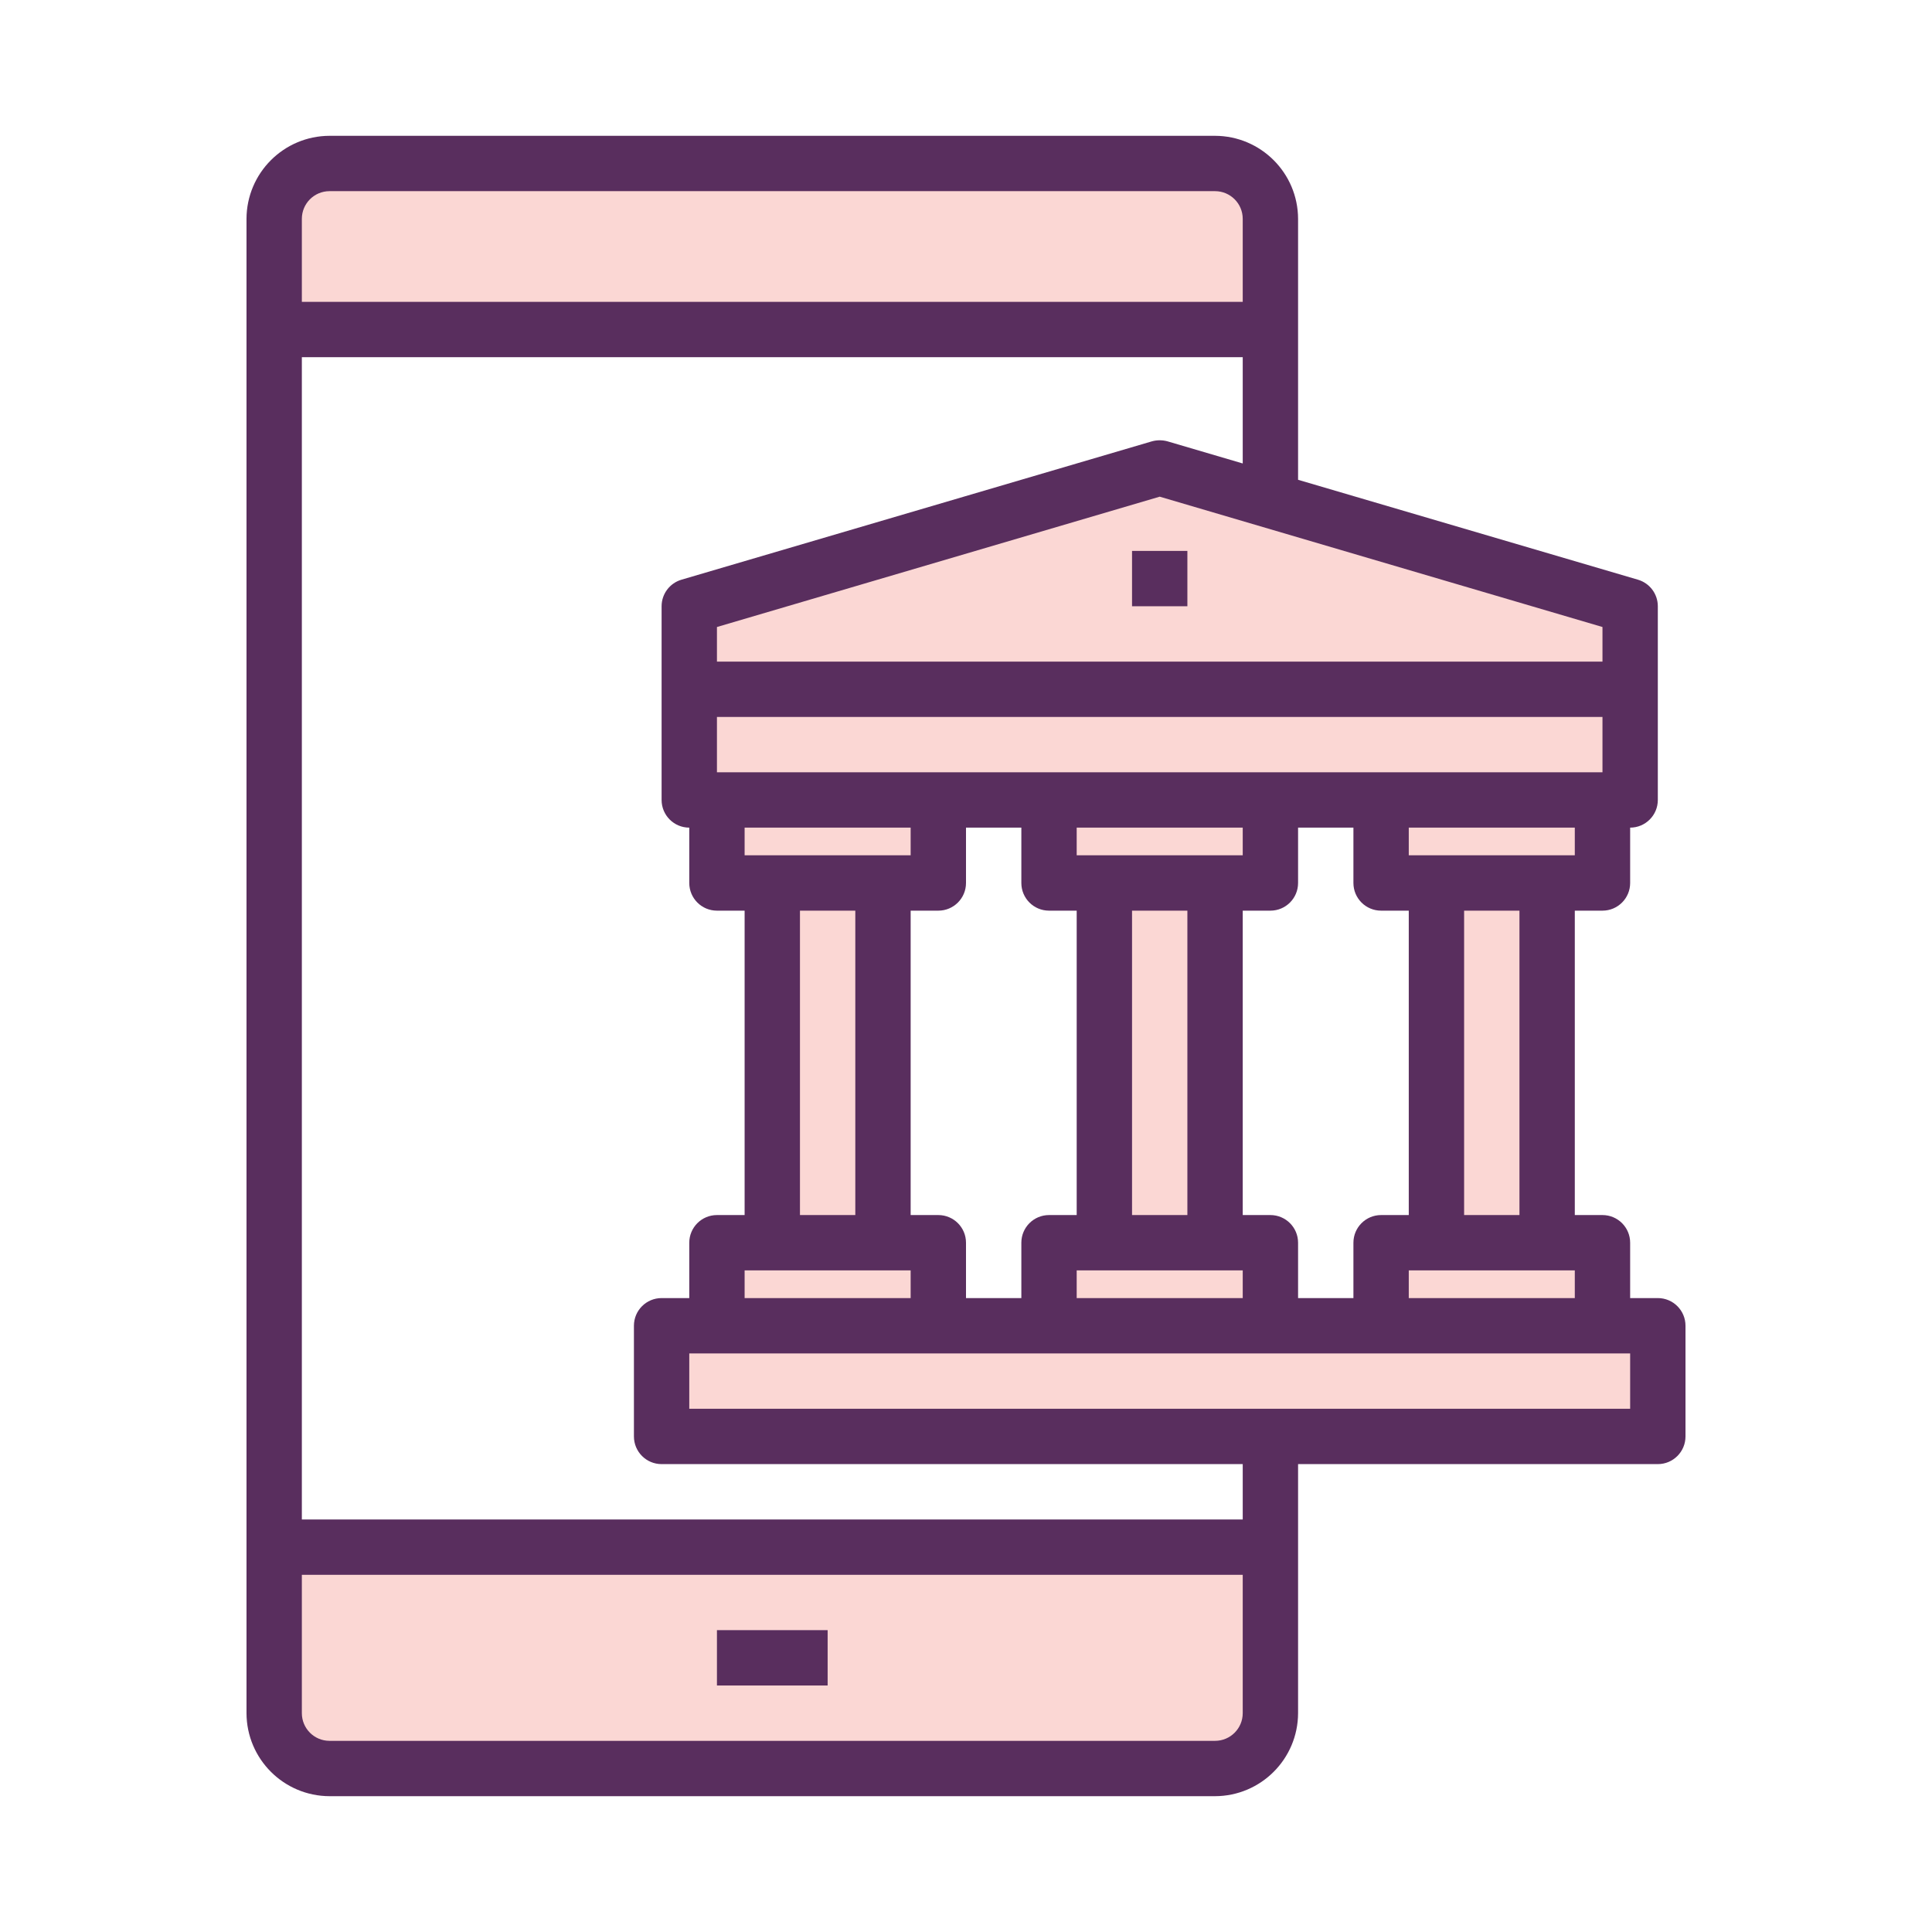
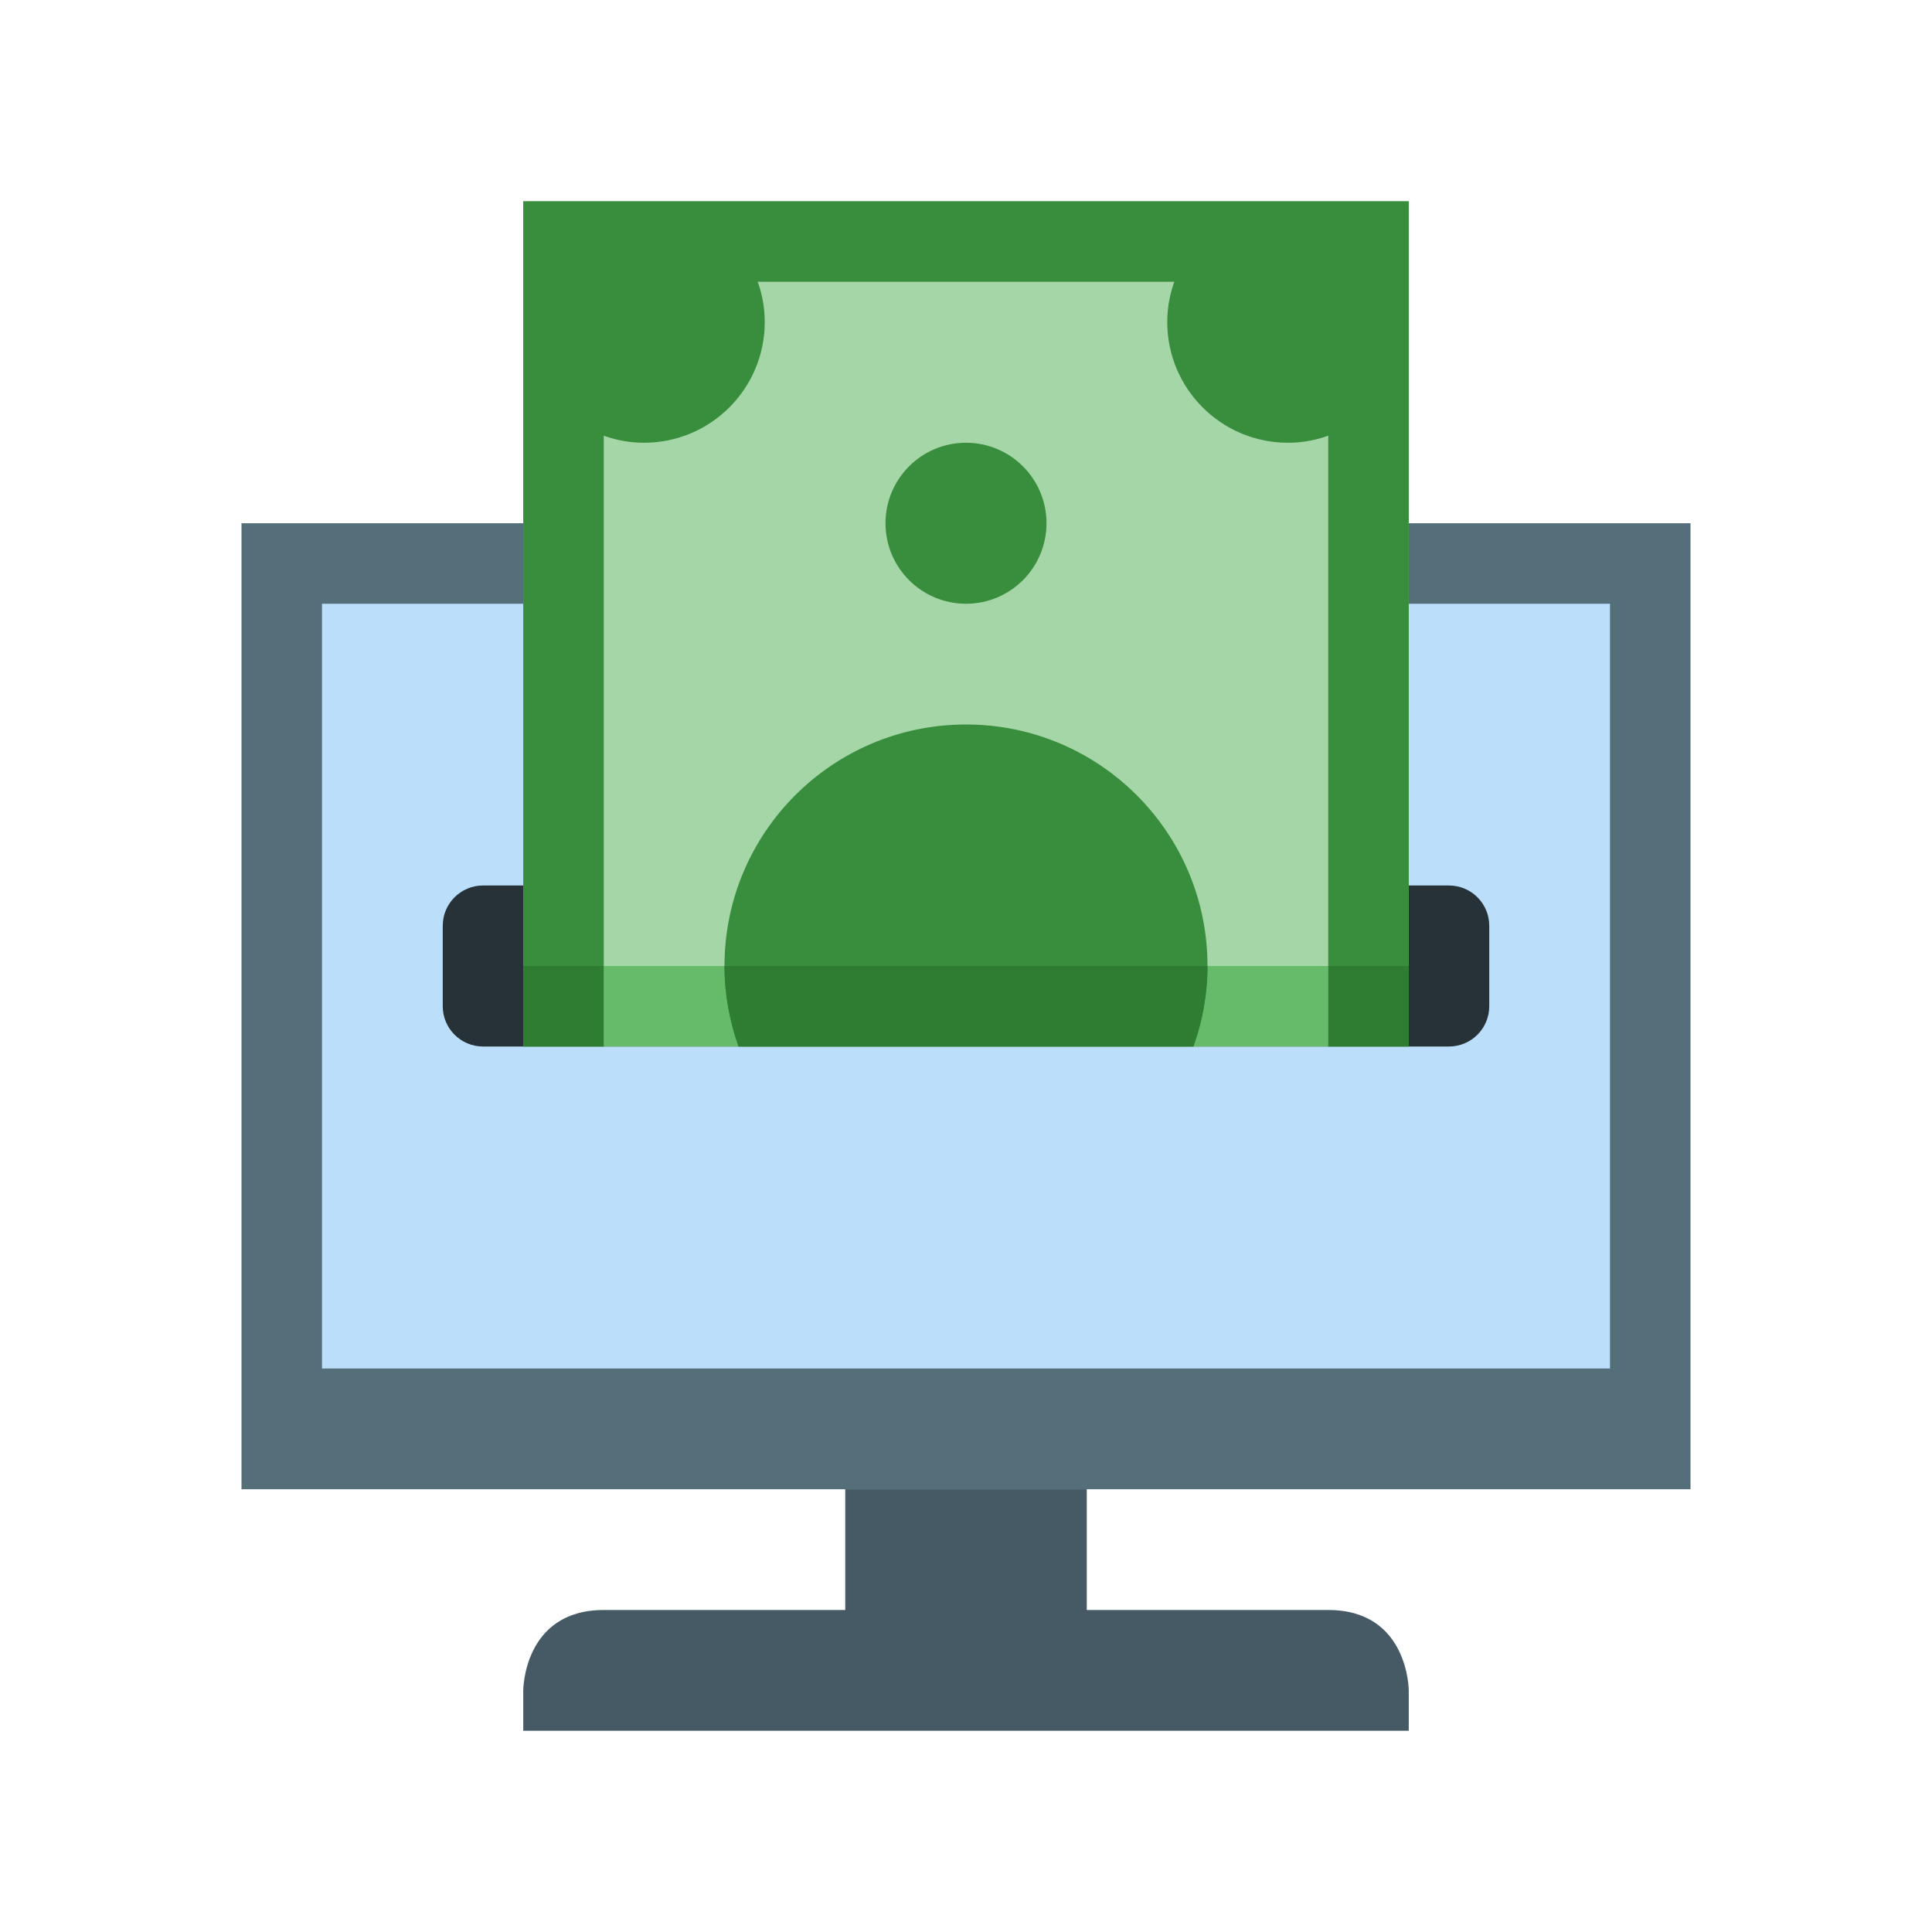
- <svg xmlns="http://www.w3.org/2000/svg" id="SvgjsSvg1001" width="288" height="288" version="1.1">
-   <defs id="SvgjsDefs1002" />
-   <g id="SvgjsG1008" transform="matrix(0.9167,0,0,0.9167,11.9952,11.9952)">
-     <svg viewBox="0 0 64 64" width="288" height="288">
-       <rect width="4" height="13" x="49" y="29" fill="#fbd7d4" class="color78b9eb svgShape" />
-       <polygon fill="#fbd7d4" points="55 42 55 45 47 45 47 42 49 42 53 42 55 42" class="color78b9eb svgShape" />
-       <polygon fill="#fbd7d4" points="47 26 55 26 55 29 53 29 49 29 47 29 47 26" class="color78b9eb svgShape" />
-       <rect width="4" height="13" x="25" y="29" fill="#fbd7d4" class="color78b9eb svgShape" />
-       <polygon fill="#fbd7d4" points="35 26 43 26 43 29 41 29 37 29 35 29 35 26" class="color78b9eb svgShape" />
-       <rect width="4" height="13" x="37" y="29" fill="#fbd7d4" class="color78b9eb svgShape" />
-       <polygon fill="#fbd7d4" points="43 42 43 45 35 45 35 42 37 42 41 42 43 42" class="color78b9eb svgShape" />
-       <polygon fill="#fbd7d4" points="43 49 21 49 21 45 23 45 31 45 35 45 43 45 47 45 55 45 57 45 57 49 43 49" class="color78b9eb svgShape" />
-       <polygon fill="#fbd7d4" points="56 22 22 22 22 19 39 14 43 15.18 56 19 56 22" class="color78b9eb svgShape" />
-       <polygon fill="#fbd7d4" points="23 26 31 26 31 29 29 29 25 29 23 29 23 26" class="color78b9eb svgShape" />
-       <polygon fill="#fbd7d4" points="56 22 56 26 55 26 47 26 43 26 35 26 31 26 23 26 22 26 22 22 56 22" class="color78b9eb svgShape" />
-       <path fill="#fbd7d4" d="M43,53v6a2.006,2.006,0,0,1-2,2H9a2.006,2.006,0,0,1-2-2V53Z" class="color78b9eb svgShape" />
-       <polygon fill="#fbd7d4" points="31 42 31 45 23 45 23 42 25 42 29 42 31 42" class="color78b9eb svgShape" />
-       <path fill="#fbd7d4" d="M43,5V9H7V5A2.006,2.006,0,0,1,9,3H41A2.006,2.006,0,0,1,43,5Z" class="color78b9eb svgShape" />
-       <path fill="#592e5e" d="M57,44H56V42a1,1,0,0,0-1-1H54V30h1a1,1,0,0,0,1-1V27a1,1,0,0,0,1-1V19a1,1,0,0,0-.72-.96L44,14.43V5a3.009,3.009,0,0,0-3-3H9A3.009,3.009,0,0,0,6,5V59a3.009,3.009,0,0,0,3,3H41a3.009,3.009,0,0,0,3-3V50H57a1,1,0,0,0,1-1V45A1,1,0,0,0,57,44ZM54,28H48V27h6ZM43,41H42V30h1a1,1,0,0,0,1-1V27h2v2a1,1,0,0,0,1,1h1V41H47a1,1,0,0,0-1,1v2H44V42A1,1,0,0,0,43,41ZM31,41H30V30h1a1,1,0,0,0,1-1V27h2v2a1,1,0,0,0,1,1h1V41H35a1,1,0,0,0-1,1v2H32V42A1,1,0,0,0,31,41Zm-1,2v1H24V43Zm-4-2V30h2V41ZM24,28V27h6v1ZM36,43h6v1H36Zm2-2V30h2V41ZM36,28V27h6v1ZM48,43h6v1H48Zm2-2V30h2V41Zm5-16H23V23H55Zm0-5.25V21H23V19.75l16-4.71ZM8,5A1,1,0,0,1,9,4H41a1,1,0,0,1,1,1V8H8ZM42,59a1,1,0,0,1-1,1H9a1,1,0,0,1-1-1V54H42Zm0-7H8V10H42v3.84l-2.72-.8a1.064,1.064,0,0,0-.56,0l-17,5A1,1,0,0,0,21,19v7a1,1,0,0,0,1,1v2a1,1,0,0,0,1,1h1V41H23a1,1,0,0,0-1,1v2H21a1,1,0,0,0-1,1v4a1,1,0,0,0,1,1H42Zm14-4H22V46H56Z" class="color006df0 svgShape" />
-       <rect width="2" height="2" x="38" y="17" fill="#592e5e" class="color006df0 svgShape" />
-       <rect width="4" height="2" x="23" y="56" fill="#592e5e" class="color006df0 svgShape" />
-     </svg>
-   </g>
+ <svg xmlns="http://www.w3.org/2000/svg" viewBox="0 0 48 48" width="128px" height="128px">
+   <path fill="#546e7a" d="M6 13H42V37H6z" />
+   <path fill="#bbdefb" d="M8 15H40V34H8z" />
+   <path fill="#455a64" d="M21 37H27V40H21zM33 40c-2 0-16 0-18 0s-2 2-2 2v1h22v-1C35 42 35 40 33 40z" />
+   <path fill="#263238" d="M37,25c0,0.552-0.448,1-1,1H12c-0.552,0-1-0.448-1-1v-2c0-0.552,0.448-1,1-1h24c0.552,0,1,0.448,1,1 V25z" />
+   <path fill="#a5d6a7" d="M13 5H35V26H13z" />
+   <path fill="#388e3c" d="M13,5v21h2V7h18v19h2V5H13z" />
+   <path fill="#388e3c" d="M24 11A2 2 0 1 0 24 15 2 2 0 1 0 24 11zM14 6v4.221C14.532 10.7 15.228 11 16 11c1.657 0 3-1.343 3-3 0-.772-.3-1.468-.779-2H14zM34 6h-4.221C29.3 6.532 29 7.228 29 8c0 1.657 1.343 3 3 3 .772 0 1.468-.3 2-.779V6z" />
+   <path fill="#66bb6a" d="M15 24H33V26H15z" />
+   <path fill="#388e3c" d="M29.651,26C29.873,25.374,30,24.702,30,24c0-3.314-2.686-6-6-6s-6,2.686-6,6 c0,0.702,0.127,1.374,0.349,2H29.651z" />
+   <path fill="#2e7d32" d="M18.349 26h11.302C29.873 25.374 30 24.702 30 24H18C18 24.702 18.127 25.374 18.349 26zM13 24H15V26H13zM33 24H35V26H33z" />
</svg>
